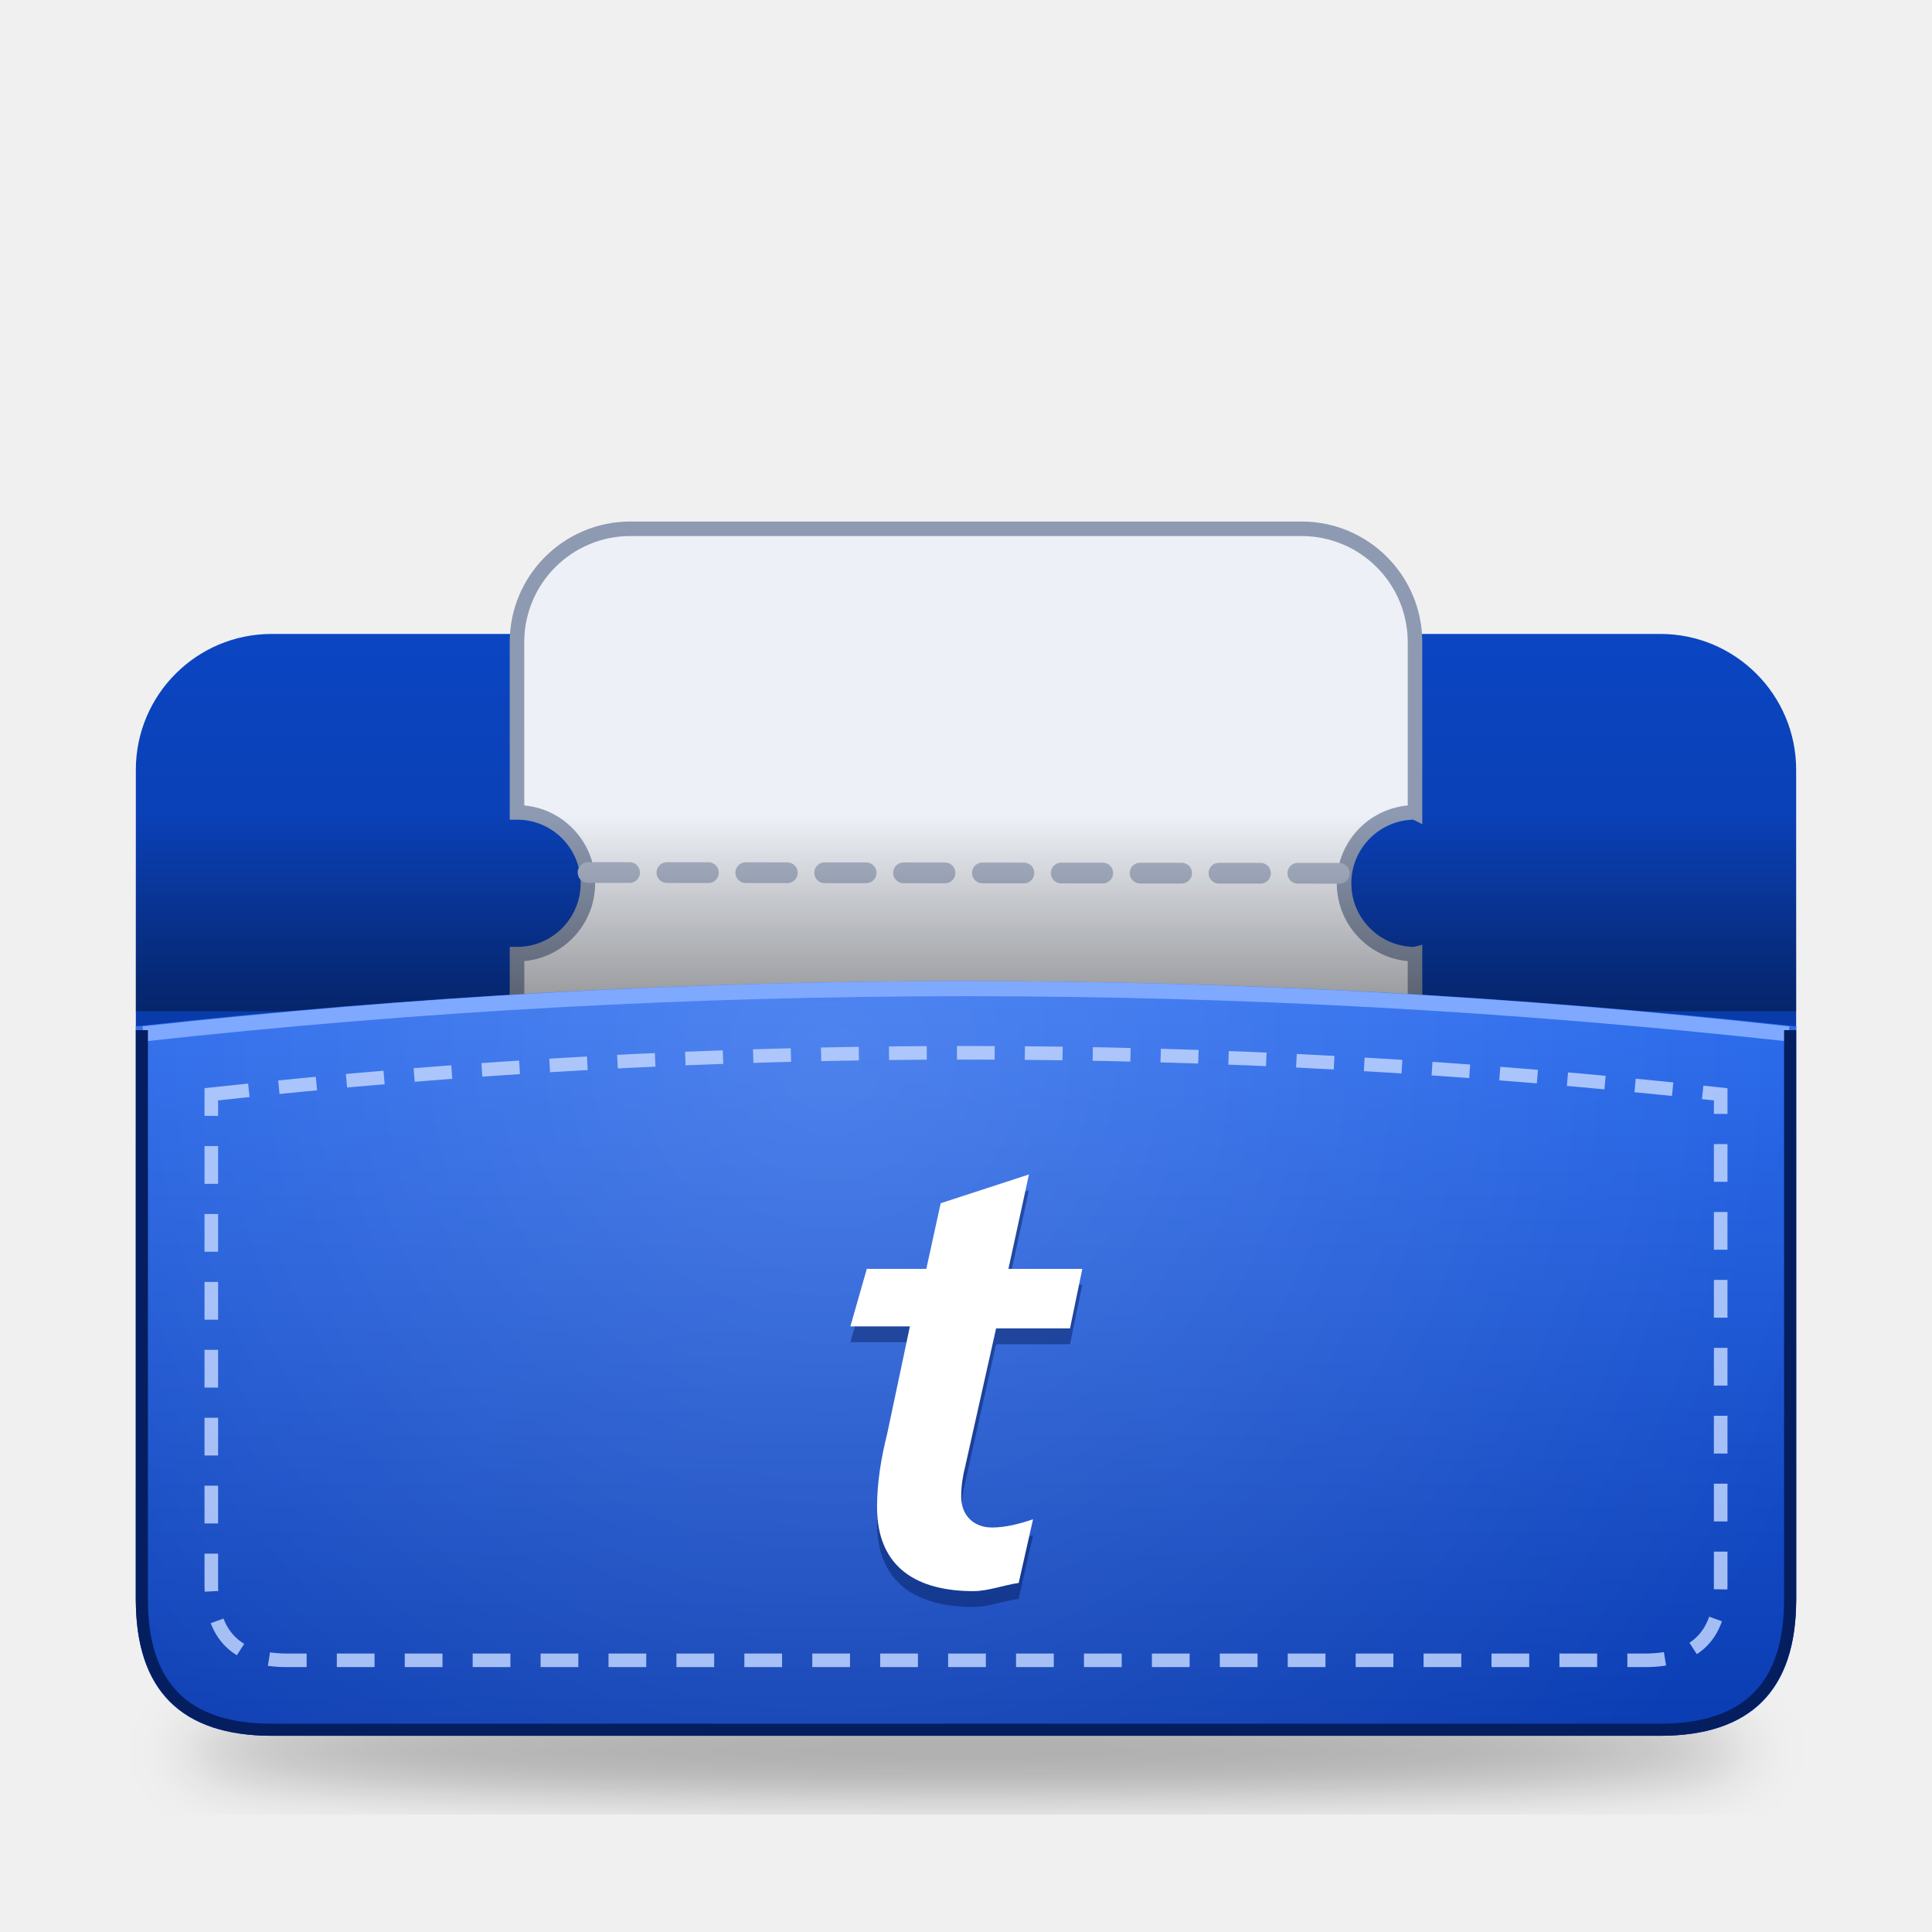
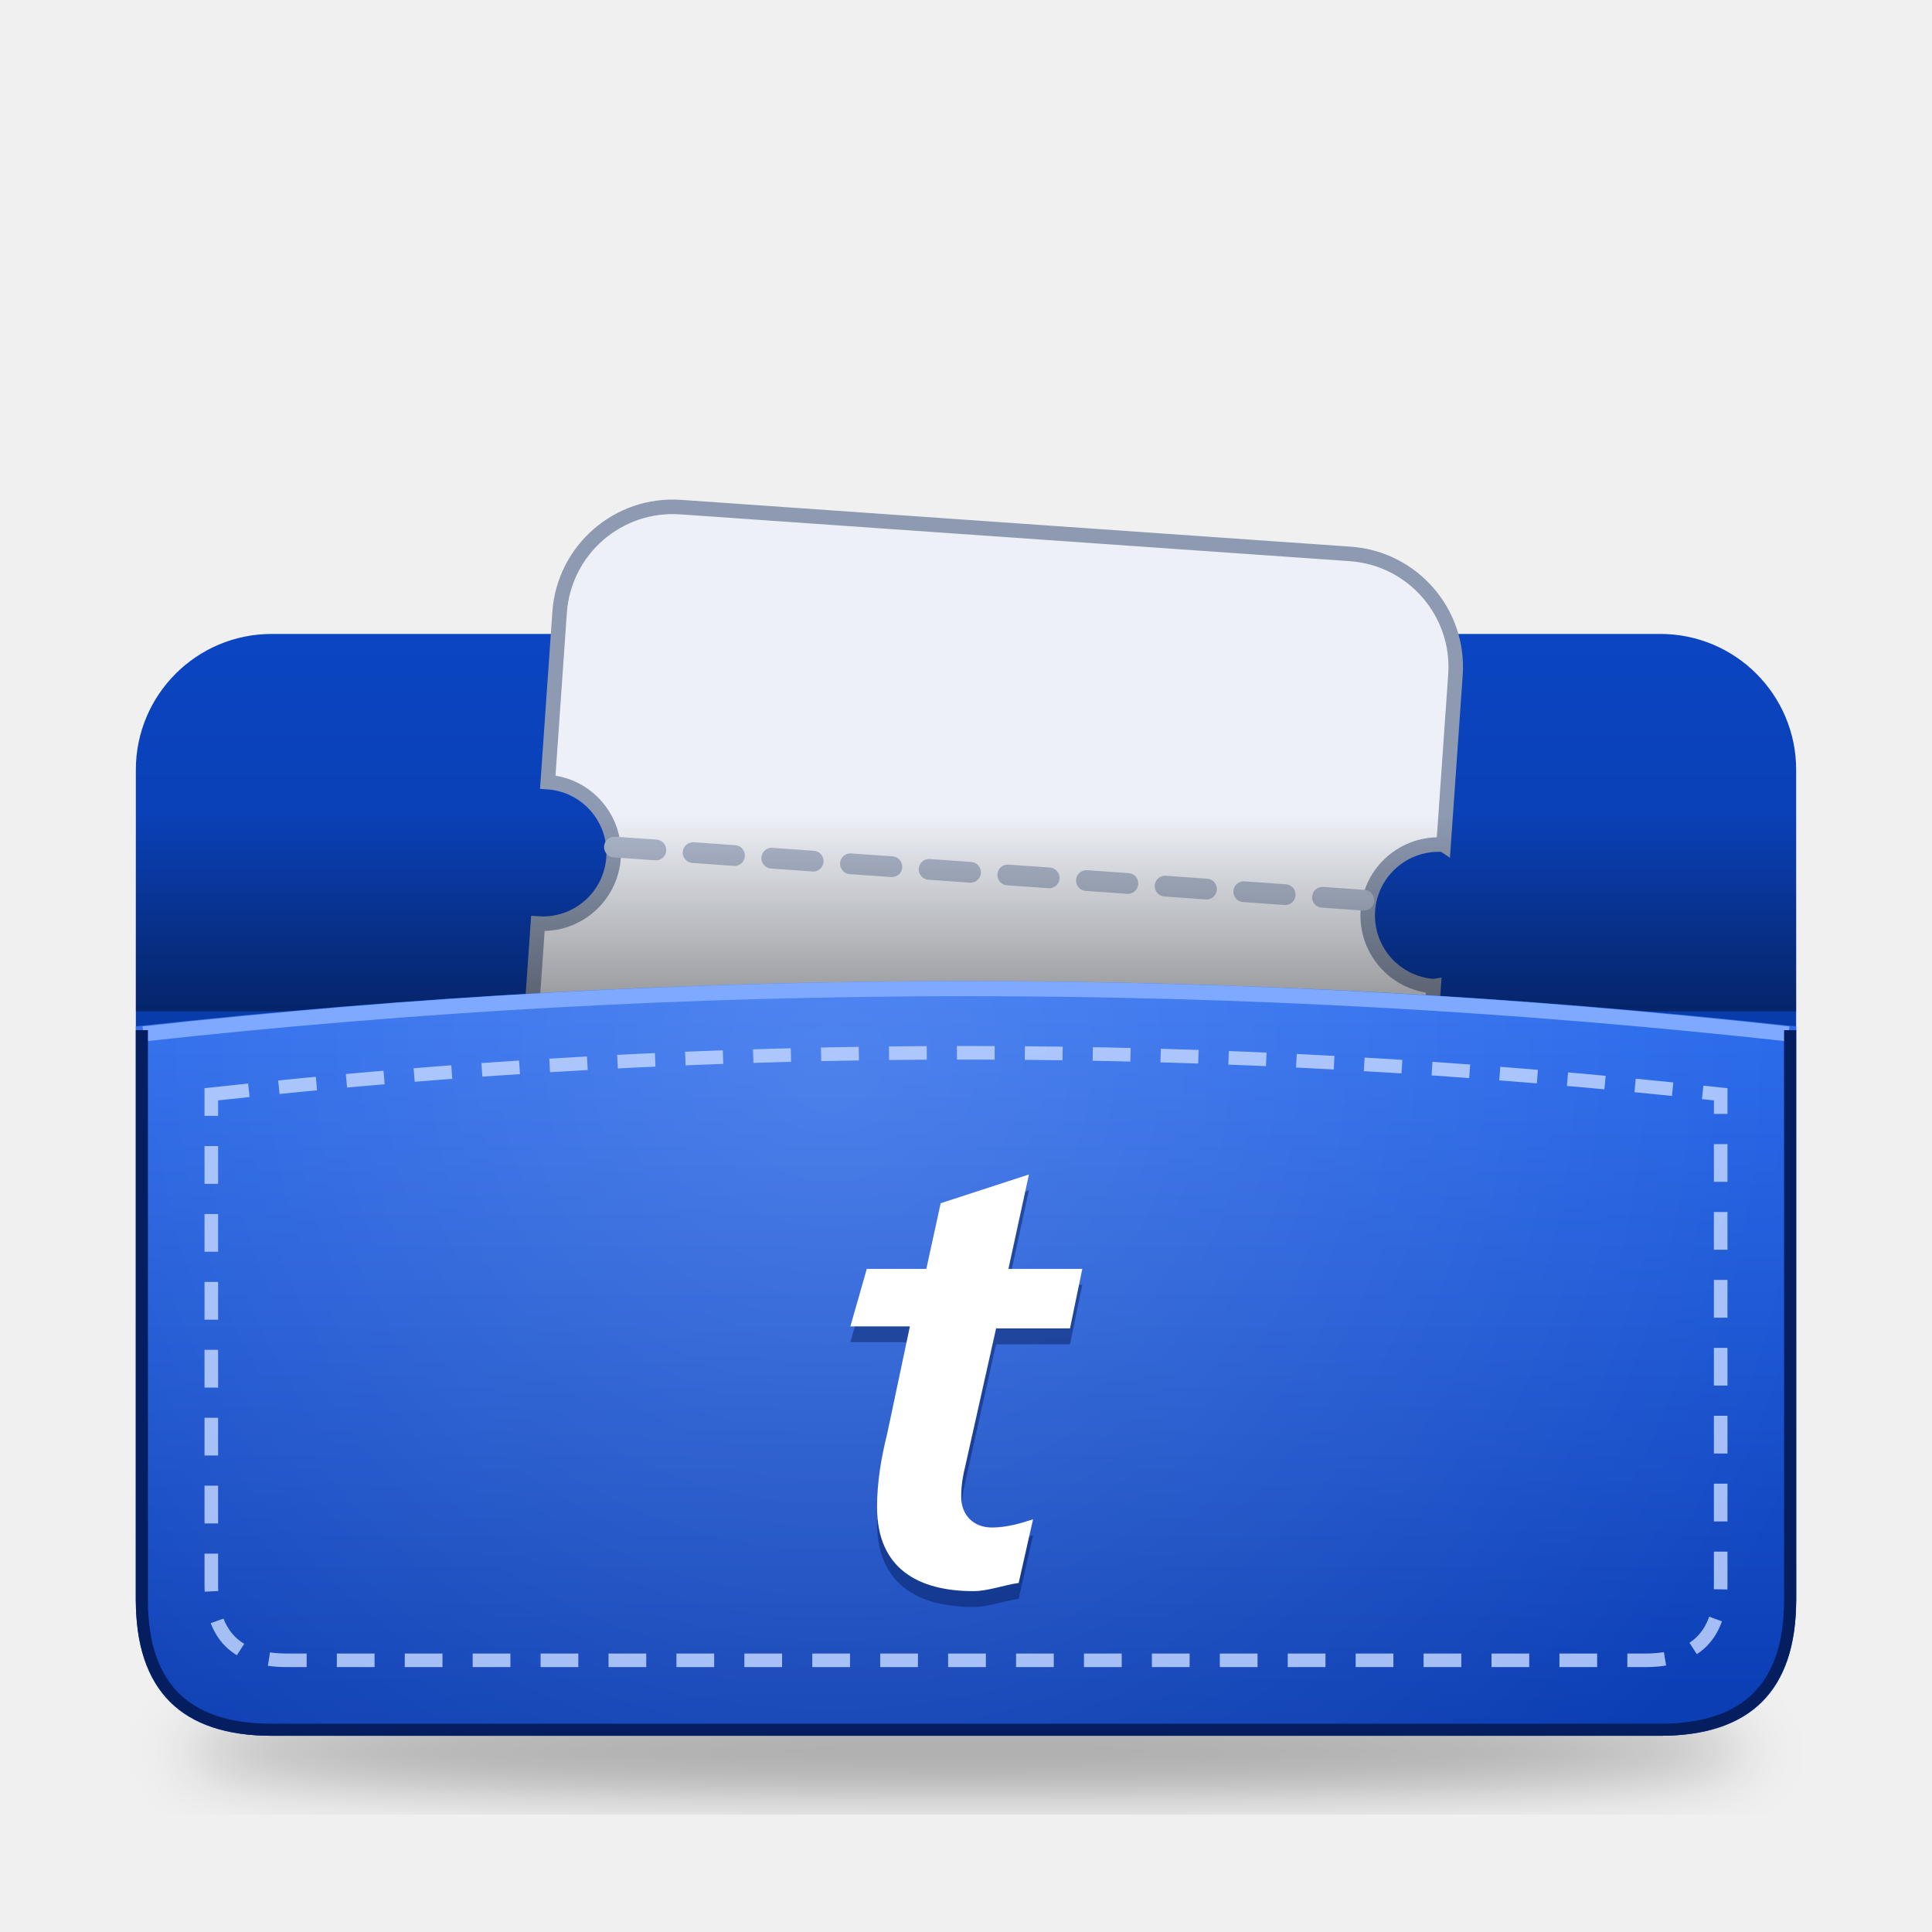
<svg xmlns="http://www.w3.org/2000/svg" width="256" height="256" viewBox="0 0 256 256">
  <defs>
    <linearGradient id="back" x1="0" y1="84" x2="0" y2="228" gradientUnits="userSpaceOnUse">
      <stop offset="0" stop-color="#0B45C2" />
      <stop offset="1" stop-color="#062A80" />
    </linearGradient>
    <linearGradient id="front" x1="0" y1="128" x2="0" y2="230" gradientUnits="userSpaceOnUse">
      <stop offset="0" stop-color="#2A6CF0" />
      <stop offset="1" stop-color="#0A3CB2" />
    </linearGradient>
    <radialGradient id="lg" cx="110" cy="140" r="140" gradientUnits="userSpaceOnUse">
      <stop offset="0" stop-color="#FFFFFF" stop-opacity="0.18" />
      <stop offset="1" stop-color="#FFFFFF" stop-opacity="0" />
    </radialGradient>
    <linearGradient id="tkf" x1="0" y1="60" x2="0" y2="140" gradientUnits="userSpaceOnUse">
      <stop offset="0" stop-color="#FFFFFF" />
      <stop offset="1" stop-color="#E4E8F0" />
    </linearGradient>
    <linearGradient id="lip" x1="0" y1="108" x2="0" y2="134" gradientUnits="userSpaceOnUse">
      <stop offset="0" stop-color="#000" stop-opacity="0" />
      <stop offset="1" stop-color="#000" stop-opacity="0.38" />
    </linearGradient>
    <filter id="sh" x="-20%" y="-20%" width="140%" height="140%">
      <feGaussianBlur stdDeviation="4" />
    </filter>
    <path id="tk" d="M100.59,148.51C87.52,156.05 83.04,172.77 90.58,185.84L196.47,369.24L196.48,369.23C204.65,364.52 215.09,367.32 219.81,375.48C224.53,383.65 221.73,394.1 213.56,398.82L213.55,398.82L234.05,434.33C241.6,447.4 258.31,451.88 271.38,444.33L411.41,363.48C424.48,355.94 428.96,339.23 421.42,326.16L400.91,290.65L400.91,290.65C392.74,295.37 382.3,292.57 377.58,284.4C372.86,276.23 375.66,265.79 383.83,261.07L383.83,261.07L277.95,77.66C270.4,64.59 253.690,60.12 240.62,67.66L100.59,148.51Z" />
    <path id="t" d="M217.18,203.79H243.47L249.82,174.78L288.8,162.08L279.73,203.79H312.37L306.93,230.07H274.29L260.7,290.81C259.79,294.44 258.88,298.97 258.88,304.41C258.88,312.57 264.32,318.01 272.48,318.01C278.83,318.01 285.17,316.2 290.61,314.38L284.27,342.49C277.92,343.39 270.67,346.11 264.32,346.11C239.84,346.11 221.71,336.14 221.71,308.95C221.71,298.07 223.53,287.19 226.25,276.31L236.22,229.17H209.93L217.18,203.79Z" />
  </defs>
  <ellipse cx="128" cy="232" rx="104" ry="6" fill="#000" fill-opacity="0.3" filter="url(#sh)" />
  <rect x="18" y="84" width="220" height="146" rx="18" fill="url(#back)" />
  <clipPath id="inside">
    <rect x="0" y="0" width="256" height="222" />
  </clipPath>
  <g clip-path="url(#inside)">
-     <g transform="translate(128 164) rotate(210) scale(0.55) translate(-256 -256)">
+     <g transform="translate(128 164) rotate(214) scale(0.55) translate(-256 -256)">
      <use href="#tk" fill="#FFFFFF" />
      <use href="#tk" fill="#DDE3EE" fill-opacity="0.5" />
      <use href="#tk" fill="none" stroke="#8E9AB2" stroke-width="3.5" />
      <path d="M222 377L380 286" stroke="#AEB8CC" stroke-width="5" stroke-dasharray="10 9" stroke-linecap="round" />
    </g>
  </g>
  <rect x="18" y="108" width="220" height="26" fill="url(#lip)" />
  <path d="M18 136Q128 124 238 136V212Q238 230 220 230H36Q18 230 18 212Z" fill="url(#front)" />
  <path d="M18 136Q128 124 238 136V212Q238 230 220 230H36Q18 230 18 212Z" fill="url(#lg)" />
  <path d="M19 137Q128 125 237 137" fill="none" stroke="#7FA9FF" stroke-width="2" />
  <path d="M28 145Q128 134 228 145V210Q228 220 218 220H38Q28 220 28 210Z" fill="none" stroke="#BFD4FF" stroke-opacity="0.85" stroke-width="1.8" stroke-dasharray="5 4" />
  <path d="M18.8 136.5V212Q18.8 229.2 36 229.2H220Q237.2 229.2 237.2 212V136.5" fill="none" stroke="#041E60" stroke-width="1.6" />
  <g transform="translate(49.7 107) scale(0.3)">
    <use href="#t" fill="#031A55" fill-opacity="0.45" transform="translate(0 7)" />
    <use href="#t" fill="#FFFFFF" />
  </g>
</svg>
